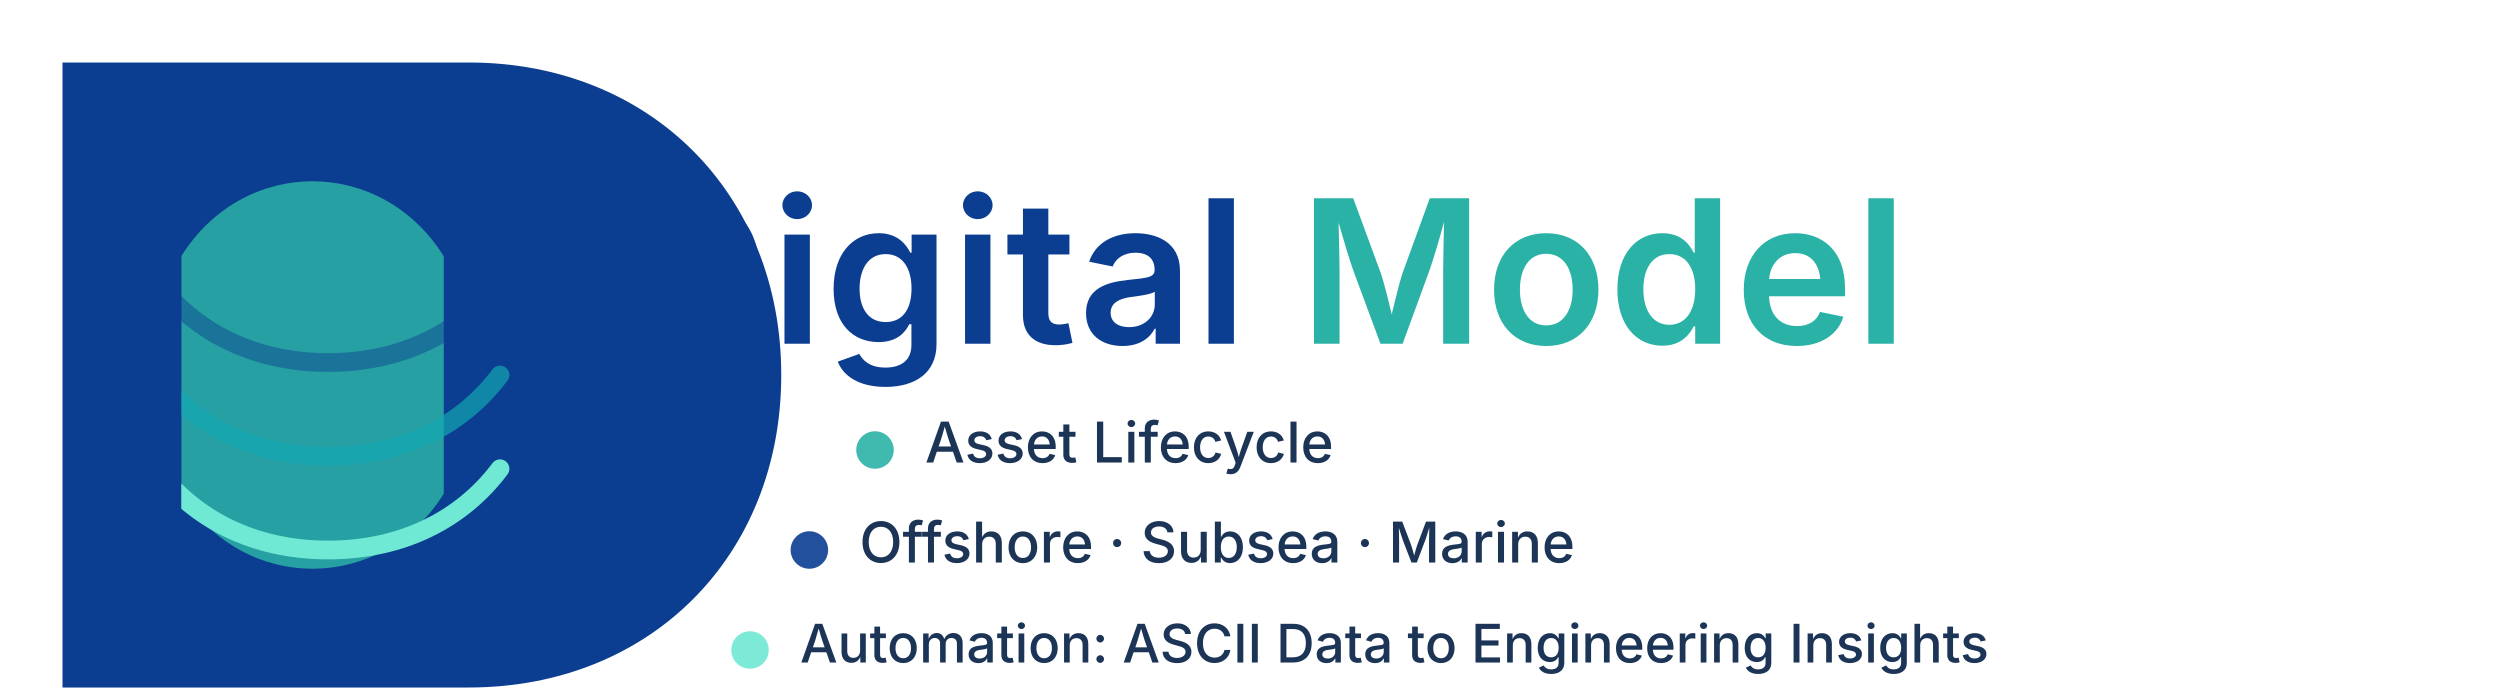
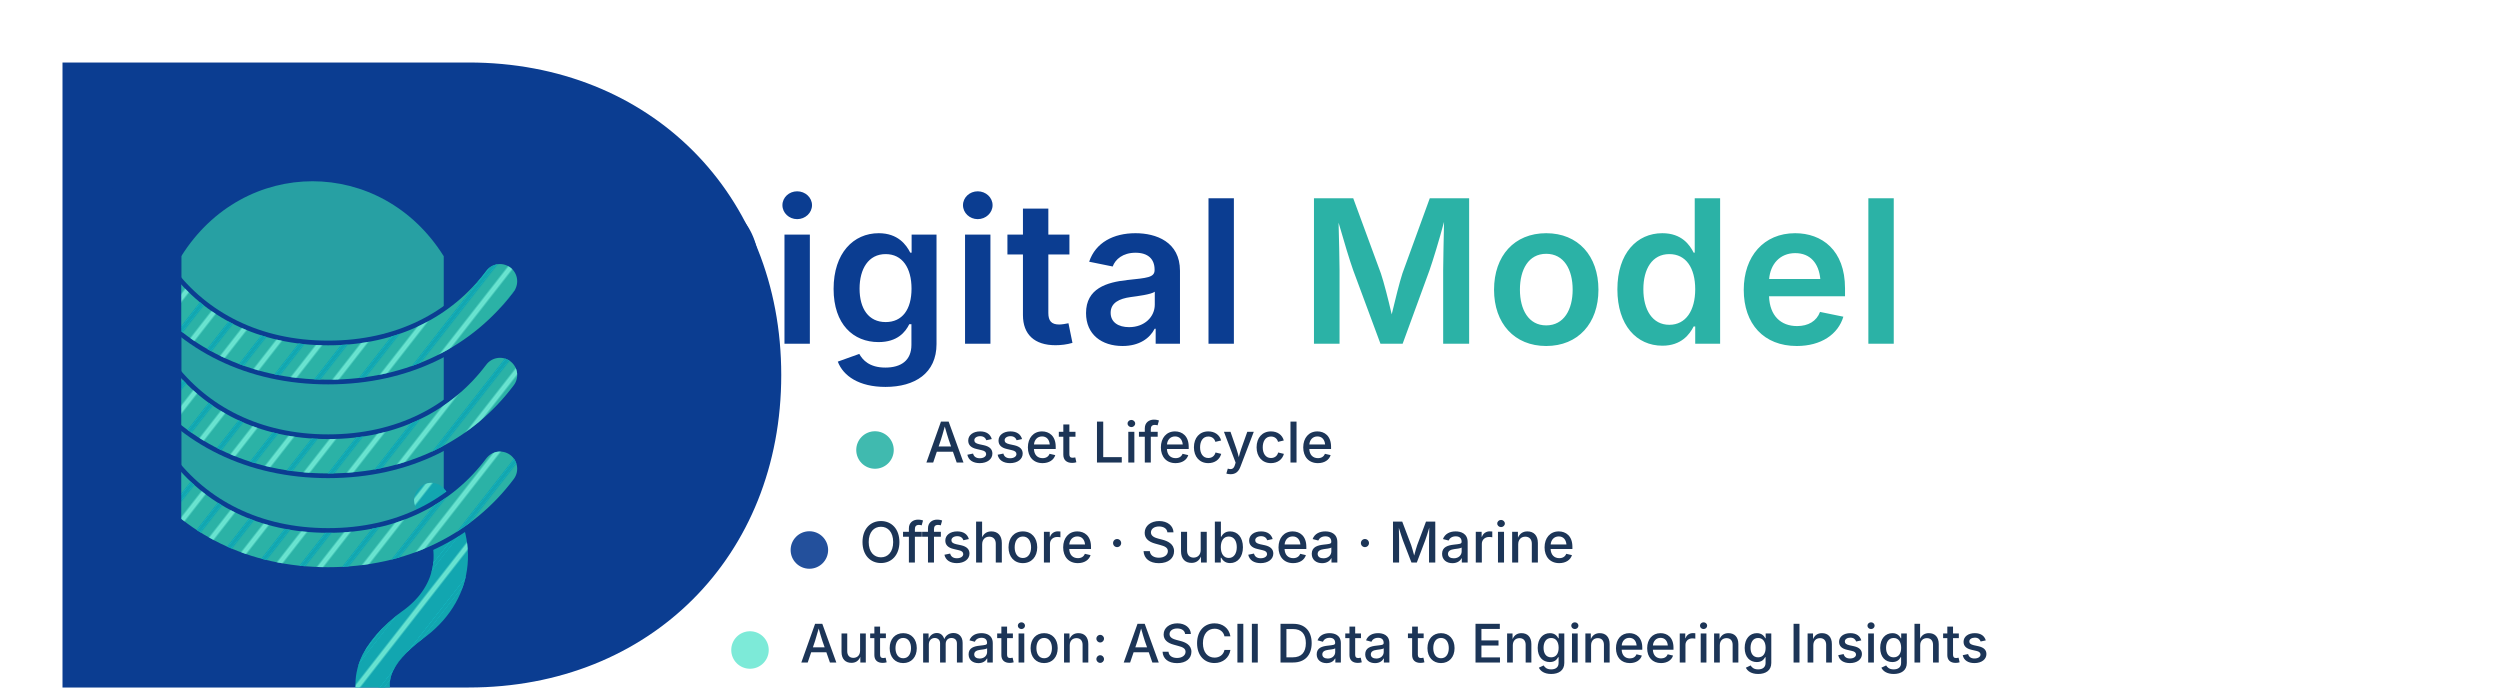
<svg xmlns="http://www.w3.org/2000/svg" width="800" height="220" viewBox="0 0 800 220" fill="none">
  <defs>
    <clipPath id="clip">
      <rect x="0" y="0" width="800" height="220" rx="16" />
    </clipPath>
+     <pattern id="lay-dm" patternUnits="userSpaceOnUse" width="11" height="11" patternTransform="rotate(38)">
+       <rect width="11" height="11" fill="none" />
+       <line x1="0" y1="0" x2="0" y2="11" stroke="#12A6B0" stroke-width="3.4" />
+       <line x1="5.5" y1="0" x2="5.5" y2="11" stroke="#6FE8D4" stroke-width="1.6" opacity=".9" />
+     </pattern>
  </defs>
  <g clip-path="url(#clip)">
    <g transform="translate(20 10)">
      <path d="M0 10h130c58 0 100 42 100 100s-42 100-100 100H0z" fill="#0B3D91" />
      <path d="M38 72c20-32 64-32 84 0v76c-20 32-64 32-84 0z" fill="#2BB2A6" opacity=".85" />
-       <path d="M30 140c12 16 31 26 55 26s43-10 55-26" stroke="#6FE8D4" stroke-width="6" stroke-linecap="round" />
-       <path d="M30 110c12 16 31 26 55 26s43-10 55-26" stroke="#12A6B0" stroke-width="6" stroke-linecap="round" opacity=".7" />
-       <path d="M30 80c12 16 31 26 55 26s43-10 55-26" stroke="#0B3D91" stroke-width="6" stroke-linecap="round" opacity=".45" />
+       <path d="M118 150c10 14 8 30 -6 40c-12 9 -16 18 -10 28" fill="none" stroke="#12A6B0" stroke-width="11" stroke-linecap="round" />
+       <path d="M118 150c10 14 8 30 -6 40c-12 9 -16 18 -10 28" fill="none" stroke="url(#lay-dm)" stroke-width="11" stroke-linecap="round" />
+       <path d="M30 140c12 16 31 26 55 26s43-10 55-26" fill="none" stroke="#0B3D91" stroke-width="14" stroke-linecap="round" />
+       <path d="M30 140c12 16 31 26 55 26s43-10 55-26" fill="none" stroke="#2BB2A6" stroke-width="11" stroke-linecap="round" />
+       <path d="M30 140c12 16 31 26 55 26s43-10 55-26" fill="none" stroke="url(#lay-dm)" stroke-width="11" stroke-linecap="round" />
+       <path d="M30 110c12 16 31 26 55 26s43-10 55-26" fill="none" stroke="#0B3D91" stroke-width="14" stroke-linecap="round" />
+       <path d="M30 110c12 16 31 26 55 26s43-10 55-26" fill="none" stroke="#2BB2A6" stroke-width="11" stroke-linecap="round" />
+       <path d="M30 110c12 16 31 26 55 26s43-10 55-26" fill="none" stroke="url(#lay-dm)" stroke-width="11" stroke-linecap="round" />
+       <path d="M30 80c12 16 31 26 55 26s43-10 55-26" fill="none" stroke="#0B3D91" stroke-width="14" stroke-linecap="round" />
+       <path d="M30 80c12 16 31 26 55 26s43-10 55-26" fill="none" stroke="#2BB2A6" stroke-width="11" stroke-linecap="round" />
+       <path d="M30 80c12 16 31 26 55 26s43-10 55-26" fill="none" stroke="url(#lay-dm)" stroke-width="11" stroke-linecap="round" />
      <rect x="18" y="48" width="20" height="120" fill="#0B3D91" />
      <path d="M16 52c0-6.6 5.4-12 12-12s12 5.4 12 12-5.4 12-12 12-12-5.4-12-12z" fill="#0B3D91" />
    </g>
    <g transform="translate(200 40)">
      <text x="0" y="70" font-family="Inter, 'Helvetica Neue', Arial, sans-serif" font-size="64" font-weight="600" fill="#0B3D91" letter-spacing="0.5">
        Digital <tspan fill="#2BB2A6">Model</tspan>
      </text>
      <g transform="translate(72 96)" font-family="Inter, 'Helvetica Neue', Arial, sans-serif" font-size="18" font-weight="500" fill="#1C3557">
        <g transform="translate(0 0)">
          <circle cx="8" cy="8" r="6" fill="#2BB2A6" opacity=".9" />
          <text x="24" y="12">Asset Lifecycle</text>
        </g>
        <g transform="translate(-21 32)">
          <circle cx="8" cy="8" r="6" fill="#0B3D91" opacity=".9" />
          <text x="24" y="12">Offshore · Subsea · Marine</text>
        </g>
        <g transform="translate(-40 64)" font-size="17">
          <circle cx="8" cy="8" r="6" fill="#6FE8D4" opacity=".9" />
          <text x="24" y="12">Automation: ASCII Data to Engineering Insights</text>
        </g>
      </g>
    </g>
  </g>
</svg>
